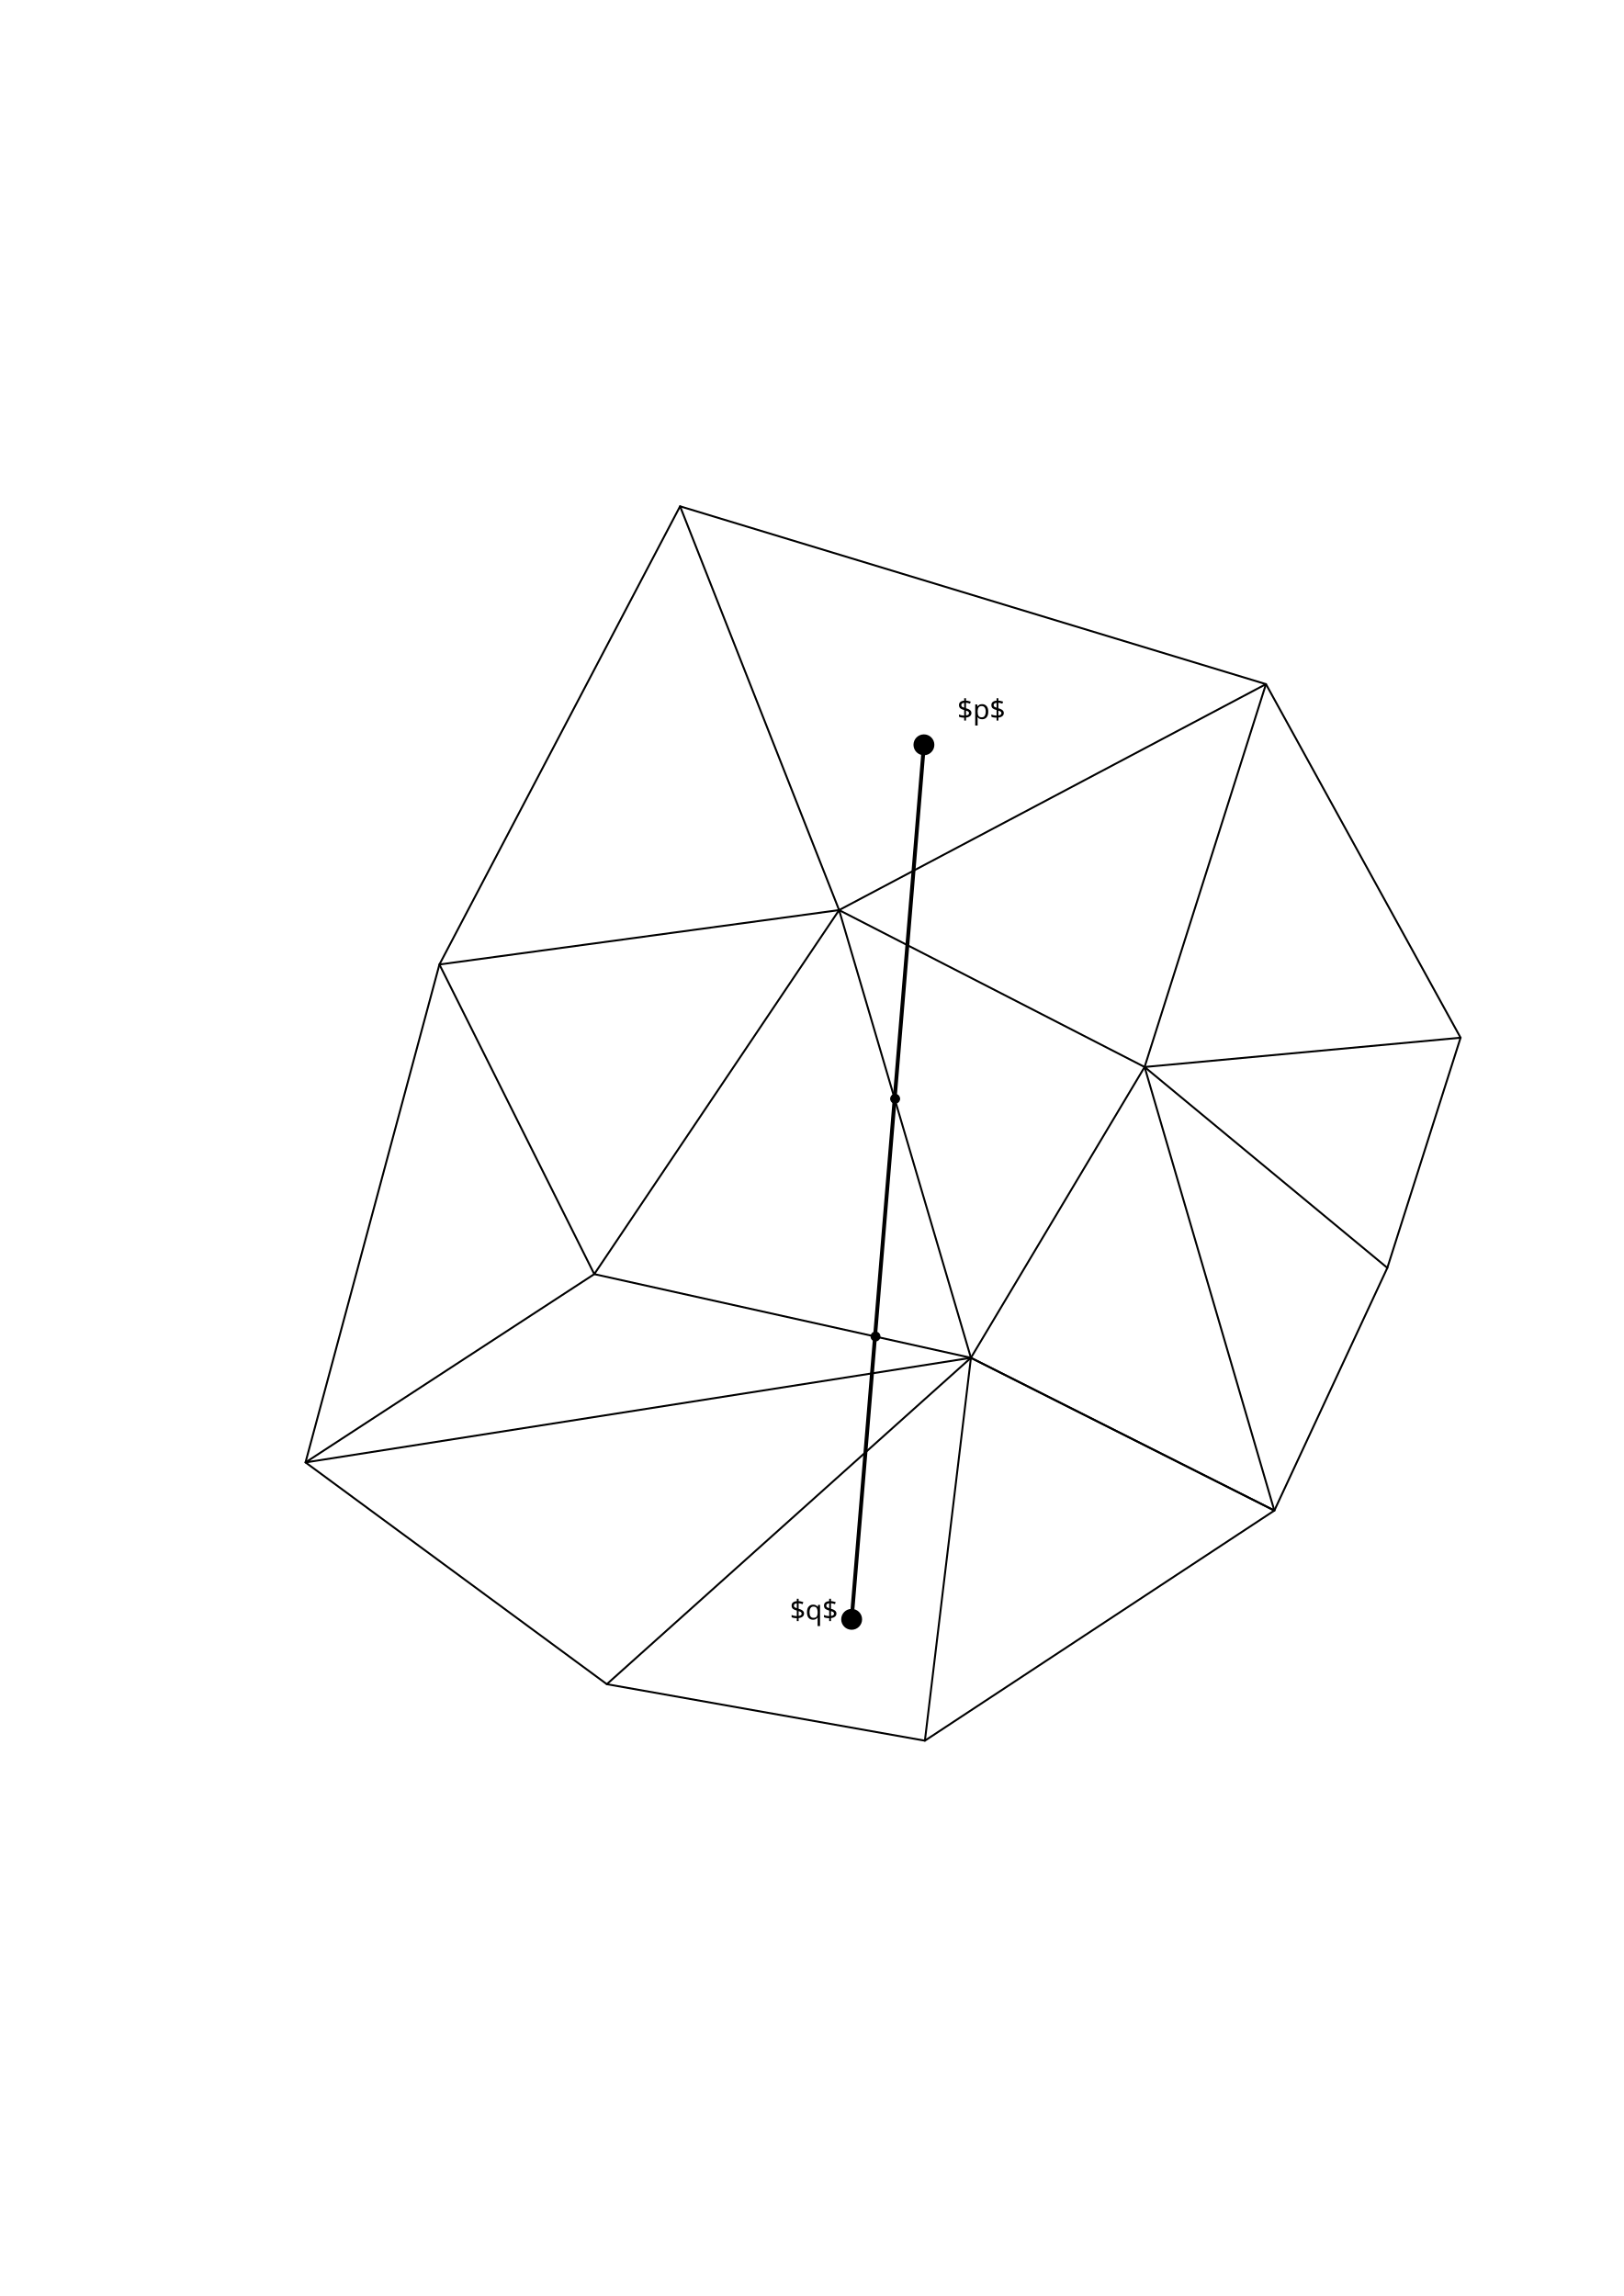
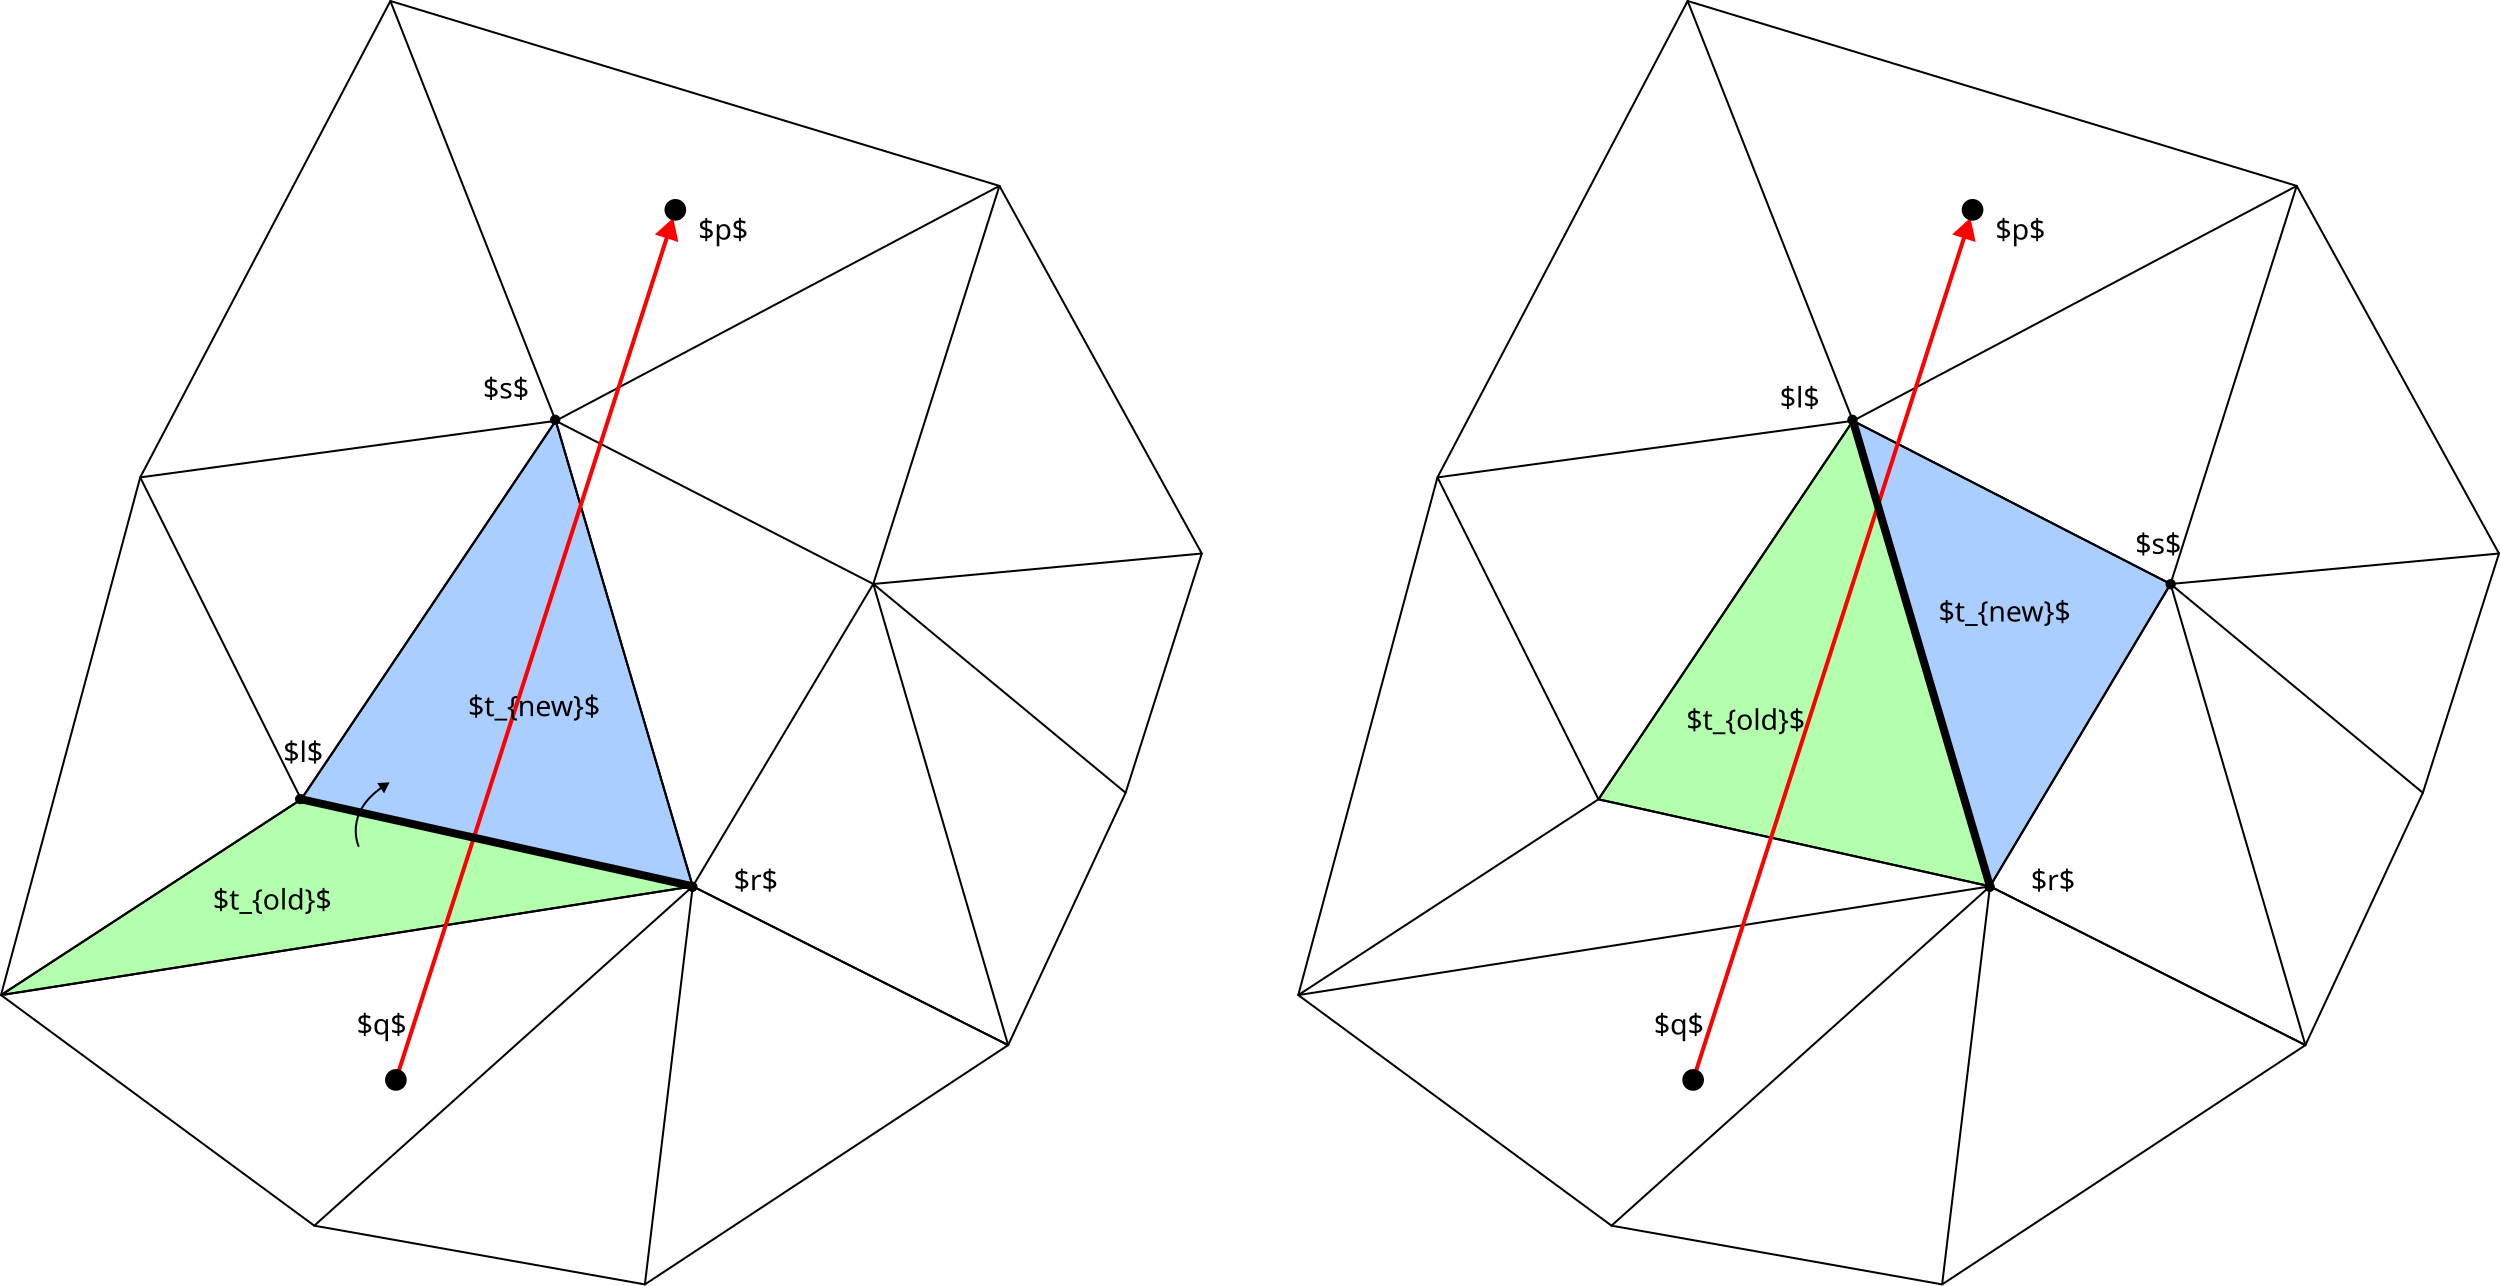
- <svg xmlns="http://www.w3.org/2000/svg" width="210mm" height="297mm" viewBox="0 0 210 297" version="1.1" id="svg5">
-   <defs id="defs2" />
-   <g id="layer1">
-     <path style="fill:none;stroke:#000000;stroke-width:0.25;stroke-linecap:round;stroke-linejoin:round;stroke-opacity:1;stroke-dasharray:none" d="m 76.86,164.815 31.664,-47.09 17.05,57.915 z" id="path261" />
-     <path style="fill:none;stroke:#000000;stroke-width:0.25;stroke-linecap:round;stroke-linejoin:round;stroke-opacity:1;stroke-dasharray:none" d="m 125.573,175.64 22.462,-37.618 -39.512,-20.297 -51.691,7.036 20.027,40.054 -37.347,24.357 z" id="path923" />
-     <path style="fill:none;stroke:#000000;stroke-width:0.25;stroke-linecap:round;stroke-linejoin:round;stroke-opacity:1;stroke-dasharray:none" d="m 125.573,175.64 39.242,19.756 -16.779,-57.374 15.697,-49.526 -55.209,29.228 -20.568,-52.232 -31.123,59.268 -17.32,64.41 38.971,28.687 z" id="path925" />
-     <path style="fill:none;stroke:#000000;stroke-width:0.25;stroke-linecap:round;stroke-linejoin:round;stroke-opacity:1;stroke-dasharray:none" d="m 119.62,225.166 5.954,-49.526 39.242,19.756 z" id="path927" />
-     <path style="fill:none;stroke:#000000;stroke-width:0.25;stroke-linecap:round;stroke-linejoin:round;stroke-opacity:1;stroke-dasharray:none" d="m 78.483,217.859 41.136,7.307" id="path929" />
-     <path style="fill:none;stroke:#000000;stroke-width:0.25;stroke-linecap:round;stroke-linejoin:round;stroke-opacity:1;stroke-dasharray:none" d="m 87.956,65.493 75.777,23.004 25.169,45.737 -40.865,3.789 31.393,25.981 -14.614,31.393" id="path931" />
-     <path style="fill:none;stroke:#000000;stroke-width:0.25;stroke-linecap:round;stroke-linejoin:round;stroke-opacity:1;stroke-dasharray:none" d="m 188.901,134.234 -9.472,29.77" id="path933" />
-     <circle style="fill:#000000;fill-opacity:1;stroke:#000000;stroke-width:0.265;stroke-linecap:round" id="path1093" cx="110.147" cy="209.469" r="1.218" />
-     <circle style="fill:#000000;fill-opacity:1;stroke:#000000;stroke-width:0.126;stroke-linecap:round" id="path1093-1" cx="113.234" cy="172.882" r="0.577" />
-     <circle style="fill:#000000;fill-opacity:1;stroke:#000000;stroke-width:0.265;stroke-linecap:round" id="path1093-0" cx="119.495" cy="96.345" r="1.218" />
-     <path style="fill:none;stroke:#000000;stroke-width:0.5;stroke-linecap:butt;stroke-linejoin:miter;stroke-opacity:1;stroke-dasharray:none" d="M 110.147,209.469 119.495,96.345" id="path1253" />
-     <text xml:space="preserve" style="font-size:3.528px;line-height:1.25;font-family:sans-serif;stroke-width:0.265" x="102.164" y="209.49" id="text2035">
-       <tspan id="tspan2033" style="stroke-width:0.265" x="102.164" y="209.49">$q$</tspan>
+ <svg xmlns="http://www.w3.org/2000/svg" width="311.036mm" height="159.923mm" viewBox="0 0 311.036 159.923" version="1.1" id="svg5">
+   <defs id="defs2">
+     <marker style="overflow:visible" id="marker14515" refX="0" refY="0" orient="auto-start-reverse" markerWidth="5.324" markerHeight="6.155" viewBox="0 0 5.324 6.155" preserveAspectRatio="xMidYMid">
+       <path transform="scale(0.5)" style="fill:context-stroke;fill-rule:evenodd;stroke:context-stroke;stroke-width:1pt" d="M 5.77,0 -2.88,5 V -5 Z" id="path14513" />
+     </marker>
+     <marker style="overflow:visible" id="TriangleStart" refX="0" refY="0" orient="auto-start-reverse" markerWidth="5.324" markerHeight="6.155" viewBox="0 0 5.324 6.155" preserveAspectRatio="xMidYMid">
+       <path transform="scale(0.5)" style="fill:context-stroke;fill-rule:evenodd;stroke:context-stroke;stroke-width:1pt" d="M 5.77,0 -2.88,5 V -5 Z" id="path135" />
+     </marker>
+   </defs>
+   <g id="layer1" transform="translate(-39.38733,-65.36803)">
+     <circle style="fill:#000000;fill-opacity:1;stroke:#000000;stroke-width:0.126;stroke-linecap:round" id="path1093-1-1" cx="108.466" cy="117.6" r="0.577" />
+     <path style="fill:#1cff0e;fill-opacity:0.334;stroke:#000000;stroke-width:0.265px;stroke-linecap:butt;stroke-linejoin:miter;stroke-opacity:1" d="M 39.512,189.172 125.573,175.64 76.86,164.815 39.512,189.172" id="path13661" transform="translate(1.0833334e-6)" />
+     <path style="fill:#006cff;fill-opacity:0.334;stroke:#000000;stroke-width:0.265px;stroke-linecap:butt;stroke-linejoin:miter;stroke-opacity:1" d="M 108.524,117.725 76.86,164.815 125.573,175.64 Z" id="path12049" />
+     <path style="fill:none;stroke:#000000;stroke-width:0.25;stroke-linecap:round;stroke-linejoin:round;stroke-dasharray:none;stroke-opacity:1" d="m 76.86,164.815 31.664,-47.09 17.05,57.915 z" id="path261" />
+     <path style="fill:none;stroke:#000000;stroke-width:0.25;stroke-linecap:round;stroke-linejoin:round;stroke-dasharray:none;stroke-opacity:1" d="m 125.573,175.64 22.462,-37.618 -39.512,-20.297 -51.691,7.036 20.027,40.054 -37.347,24.357 z" id="path923" />
+     <path style="fill:none;stroke:#000000;stroke-width:0.25;stroke-linecap:round;stroke-linejoin:round;stroke-dasharray:none;stroke-opacity:1" d="m 125.573,175.64 39.242,19.756 -16.779,-57.374 15.697,-49.526 -55.209,29.228 -20.568,-52.232 -31.123,59.268 -17.32,64.41 38.971,28.687 z" id="path925" />
+     <path style="fill:none;stroke:#ff0000;stroke-width:0.5;stroke-linecap:butt;stroke-linejoin:miter;stroke-dasharray:none;stroke-opacity:1;marker-end:url(#TriangleStart)" d="M 88.642,199.727 122.596,94.166" id="path3650" />
+     <path style="fill:none;stroke:#000000;stroke-width:0.25;stroke-linecap:round;stroke-linejoin:round;stroke-dasharray:none;stroke-opacity:1" d="m 119.62,225.166 5.954,-49.526 39.242,19.756 z" id="path927" />
+     <path style="fill:none;stroke:#000000;stroke-width:0.25;stroke-linecap:round;stroke-linejoin:round;stroke-dasharray:none;stroke-opacity:1" d="m 78.483,217.859 41.136,7.307" id="path929" />
+     <path style="fill:none;stroke:#000000;stroke-width:0.25;stroke-linecap:round;stroke-linejoin:round;stroke-dasharray:none;stroke-opacity:1" d="m 87.956,65.493 75.777,23.004 25.169,45.737 -40.865,3.789 31.393,25.981 -14.614,31.393" id="path931" />
+     <path style="fill:none;stroke:#000000;stroke-width:0.25;stroke-linecap:round;stroke-linejoin:round;stroke-dasharray:none;stroke-opacity:1" d="m 188.901,134.234 -9.472,29.77" id="path933" />
+     <circle style="fill:#000000;fill-opacity:1;stroke:#000000;stroke-width:0.265;stroke-linecap:round" id="path1093" cx="123.408" cy="91.474" r="1.218" />
+     <circle style="fill:#000000;fill-opacity:1;stroke:#000000;stroke-width:0.126;stroke-linecap:round" id="path1093-1" cx="76.735" cy="164.783" r="0.577" />
+     <circle style="fill:#000000;fill-opacity:1;stroke:#000000;stroke-width:0.265;stroke-linecap:round" id="path1093-0" cx="88.642" cy="199.727" r="1.218" />
+     <text xml:space="preserve" style="font-size:3.528px;line-height:1.25;font-family:sans-serif;stroke-width:0.265" x="83.761" y="194.064" id="text2035">
+       <tspan id="tspan2033" style="stroke-width:0.265" x="83.761" y="194.064">$q$</tspan>
    </text>
-     <text xml:space="preserve" style="font-size:3.528px;line-height:1.25;font-family:sans-serif;stroke-width:0.265" x="123.814" y="93.004" id="text2039">
-       <tspan id="tspan2037" style="stroke-width:0.265" x="123.814" y="93.004">$p$</tspan>
+     <text xml:space="preserve" style="font-size:3.528px;line-height:1.25;font-family:sans-serif;stroke-width:0.265" x="126.249" y="95.169" id="text2039">
+       <tspan id="tspan2037" style="stroke-width:0.265" x="126.249" y="95.169">$p$</tspan>
    </text>
-     <circle style="fill:#000000;fill-opacity:1;stroke:#000000;stroke-width:0.126;stroke-linecap:round" id="circle2069" cx="115.771" cy="142.132" r="0.577" />
+     <circle style="fill:#000000;fill-opacity:1;stroke:#000000;stroke-width:0.126;stroke-linecap:round" id="circle2069" cx="125.532" cy="175.701" r="0.577" />
+     <path style="fill:none;stroke:#000000;stroke-width:1;stroke-linecap:butt;stroke-linejoin:miter;stroke-dasharray:none;stroke-opacity:1" d="M 76.86,164.815 125.573,175.64" id="path8998" />
+     <text xml:space="preserve" style="font-size:3.528px;line-height:1.25;font-family:sans-serif;stroke-width:0.265" x="74.637" y="160.175" id="text10478">
+       <tspan id="tspan10476" style="stroke-width:0.265" x="74.637" y="160.175">$l$</tspan>
+     </text>
+     <text xml:space="preserve" style="font-size:3.528px;line-height:1.25;font-family:sans-serif;stroke-width:0.265" x="130.669" y="176.107" id="text10532">
+       <tspan id="tspan10530" style="stroke-width:0.265" x="130.669" y="176.107">$r$</tspan>
+     </text>
+     <text xml:space="preserve" style="font-size:3.528px;line-height:1.25;font-family:sans-serif;stroke-width:0.265" x="99.476" y="114.932" id="text10536">
+       <tspan id="tspan10534" style="stroke-width:0.265" x="99.476" y="114.932">$s$</tspan>
+     </text>
+     <text xml:space="preserve" style="font-size:3.528px;line-height:1.25;font-family:sans-serif;stroke-width:0.265" x="97.612" y="154.468" id="text12057">
+       <tspan style="stroke-width:0.265" x="97.612" y="154.468" id="tspan12099">$t_{new}$</tspan>
+     </text>
+     <text xml:space="preserve" style="font-size:3.528px;line-height:1.25;font-family:sans-serif;stroke-width:0.265" x="65.874" y="178.533" id="text12057-0">
+       <tspan style="stroke-width:0.265" x="65.874" y="178.533" id="tspan12099-7">$t_{old}$</tspan>
+     </text>
+     <text xml:space="preserve" style="font-size:3.528px;line-height:1.25;font-family:sans-serif;stroke-width:0.265" x="88.404" y="101.362" id="text13632">
+       <tspan id="tspan13630" style="stroke-width:0.265" x="88.404" y="101.362" />
+     </text>
+     <circle style="fill:#000000;fill-opacity:1;stroke:#000000;stroke-width:0.126;stroke-linecap:round" id="circle14439" cx="269.861" cy="117.6" r="0.577" />
+     <path style="fill:#1cff0e;fill-opacity:0.334;stroke:#000000;stroke-width:0.265px;stroke-linecap:butt;stroke-linejoin:miter;stroke-opacity:1" d="m 238.256,164.815 31.664,-47.09 17.05,57.915 -48.714,-10.825" id="path14441" />
+     <path style="fill:#006cff;fill-opacity:0.334;stroke:#000000;stroke-width:0.265px;stroke-linecap:butt;stroke-linejoin:miter;stroke-opacity:1" d="m 309.433,138.023 -39.512,-20.297 17.05,57.915 z" id="path14443" />
+     <path style="fill:none;stroke:#000000;stroke-width:0.25;stroke-linecap:round;stroke-linejoin:round;stroke-dasharray:none;stroke-opacity:1" d="m 238.256,164.815 31.664,-47.09 17.05,57.915 z" id="path14445" />
+     <path style="fill:none;stroke:#000000;stroke-width:0.25;stroke-linecap:round;stroke-linejoin:round;stroke-dasharray:none;stroke-opacity:1" d="m 286.97,175.64 22.462,-37.618 -39.512,-20.297 -51.691,7.036 20.027,40.054 -37.347,24.357 z" id="path14447" />
+     <path style="fill:none;stroke:#000000;stroke-width:0.25;stroke-linecap:round;stroke-linejoin:round;stroke-dasharray:none;stroke-opacity:1" d="m 286.97,175.64 39.242,19.756 -16.779,-57.374 15.697,-49.526 -55.209,29.228 -20.568,-52.232 -31.123,59.268 -17.321,64.41 38.971,28.687 z" id="path14449" />
+     <path style="fill:none;stroke:#ff0000;stroke-width:0.5;stroke-linecap:butt;stroke-linejoin:miter;stroke-dasharray:none;stroke-opacity:1;marker-end:url(#TriangleStart)" d="M 250.039,199.727 283.993,94.166" id="path14451" />
+     <path style="fill:none;stroke:#000000;stroke-width:0.25;stroke-linecap:round;stroke-linejoin:round;stroke-dasharray:none;stroke-opacity:1" d="m 281.016,225.166 5.954,-49.526 39.242,19.756 z" id="path14453" />
+     <path style="fill:none;stroke:#000000;stroke-width:0.25;stroke-linecap:round;stroke-linejoin:round;stroke-dasharray:none;stroke-opacity:1" d="m 239.88,217.859 41.136,7.307" id="path14455" />
+     <path style="fill:none;stroke:#000000;stroke-width:0.25;stroke-linecap:round;stroke-linejoin:round;stroke-dasharray:none;stroke-opacity:1" d="m 249.352,65.493 75.777,23.004 25.169,45.737 -40.865,3.789 31.393,25.981 -14.614,31.393" id="path14457" />
+     <path style="fill:none;stroke:#000000;stroke-width:0.25;stroke-linecap:round;stroke-linejoin:round;stroke-dasharray:none;stroke-opacity:1" d="m 350.298,134.234 -9.472,29.77" id="path14459" />
+     <circle style="fill:#000000;fill-opacity:1;stroke:#000000;stroke-width:0.265;stroke-linecap:round" id="circle14461" cx="284.803" cy="91.474" r="1.218" />
+     <circle style="fill:#000000;fill-opacity:1;stroke:#000000;stroke-width:0.126;stroke-linecap:round" id="circle14463" cx="309.454" cy="138.046" r="0.577" />
+     <circle style="fill:#000000;fill-opacity:1;stroke:#000000;stroke-width:0.265;stroke-linecap:round" id="circle14465" cx="250.037" cy="199.727" r="1.218" />
+     <text xml:space="preserve" style="font-size:3.528px;line-height:1.25;font-family:sans-serif;stroke-width:0.265" x="245.155" y="194.064" id="text14469">
+       <tspan id="tspan14467" style="stroke-width:0.265" x="245.155" y="194.064">$q$</tspan>
+     </text>
+     <text xml:space="preserve" style="font-size:3.528px;line-height:1.25;font-family:sans-serif;stroke-width:0.265" x="287.644" y="95.169" id="text14473">
+       <tspan id="tspan14471" style="stroke-width:0.265" x="287.644" y="95.169">$p$</tspan>
+     </text>
+     <circle style="fill:#000000;fill-opacity:1;stroke:#000000;stroke-width:0.126;stroke-linecap:round" id="circle14475" cx="286.927" cy="175.701" r="0.577" />
+     <path style="fill:none;stroke:#000000;stroke-width:1;stroke-linecap:butt;stroke-linejoin:miter;stroke-dasharray:none;stroke-opacity:1" d="m 269.92,117.725 17.05,57.915" id="path14477" />
+     <text xml:space="preserve" style="font-size:3.528px;line-height:1.25;font-family:sans-serif;stroke-width:0.265" x="260.822" y="116.062" id="text14481">
+       <tspan id="tspan14479" style="stroke-width:0.265" x="260.822" y="116.062">$l$</tspan>
+     </text>
+     <text xml:space="preserve" style="font-size:3.528px;line-height:1.25;font-family:sans-serif;stroke-width:0.265" x="292.064" y="176.107" id="text14485">
+       <tspan id="tspan14483" style="stroke-width:0.265" x="292.064" y="176.107">$r$</tspan>
+     </text>
+     <text xml:space="preserve" style="font-size:3.528px;line-height:1.25;font-family:sans-serif;stroke-width:0.265" x="305.041" y="134.282" id="text14489">
+       <tspan id="tspan14487" style="stroke-width:0.265" x="305.041" y="134.282">$s$</tspan>
+     </text>
+     <text xml:space="preserve" style="font-size:3.528px;line-height:1.25;font-family:sans-serif;stroke-width:0.265" x="280.571" y="142.696" id="text14493">
+       <tspan style="stroke-width:0.265" x="280.571" y="142.696" id="tspan14491">$t_{new}$</tspan>
+     </text>
+     <text xml:space="preserve" style="font-size:3.528px;line-height:1.25;font-family:sans-serif;stroke-width:0.265" x="249.189" y="156.163" id="text14497">
+       <tspan style="stroke-width:0.265" x="249.189" y="156.163" id="tspan14495">$t_{old}$</tspan>
+     </text>
+     <path style="fill:none;stroke:#000000;stroke-width:0.25;stroke-linecap:butt;stroke-linejoin:miter;stroke-dasharray:none;stroke-opacity:1;marker-end:url(#marker14515)" d="m 84.028,170.715 c 0,0 -1.985,-4.19 3.086,-7.526" id="path14511" />
  </g>
</svg>
